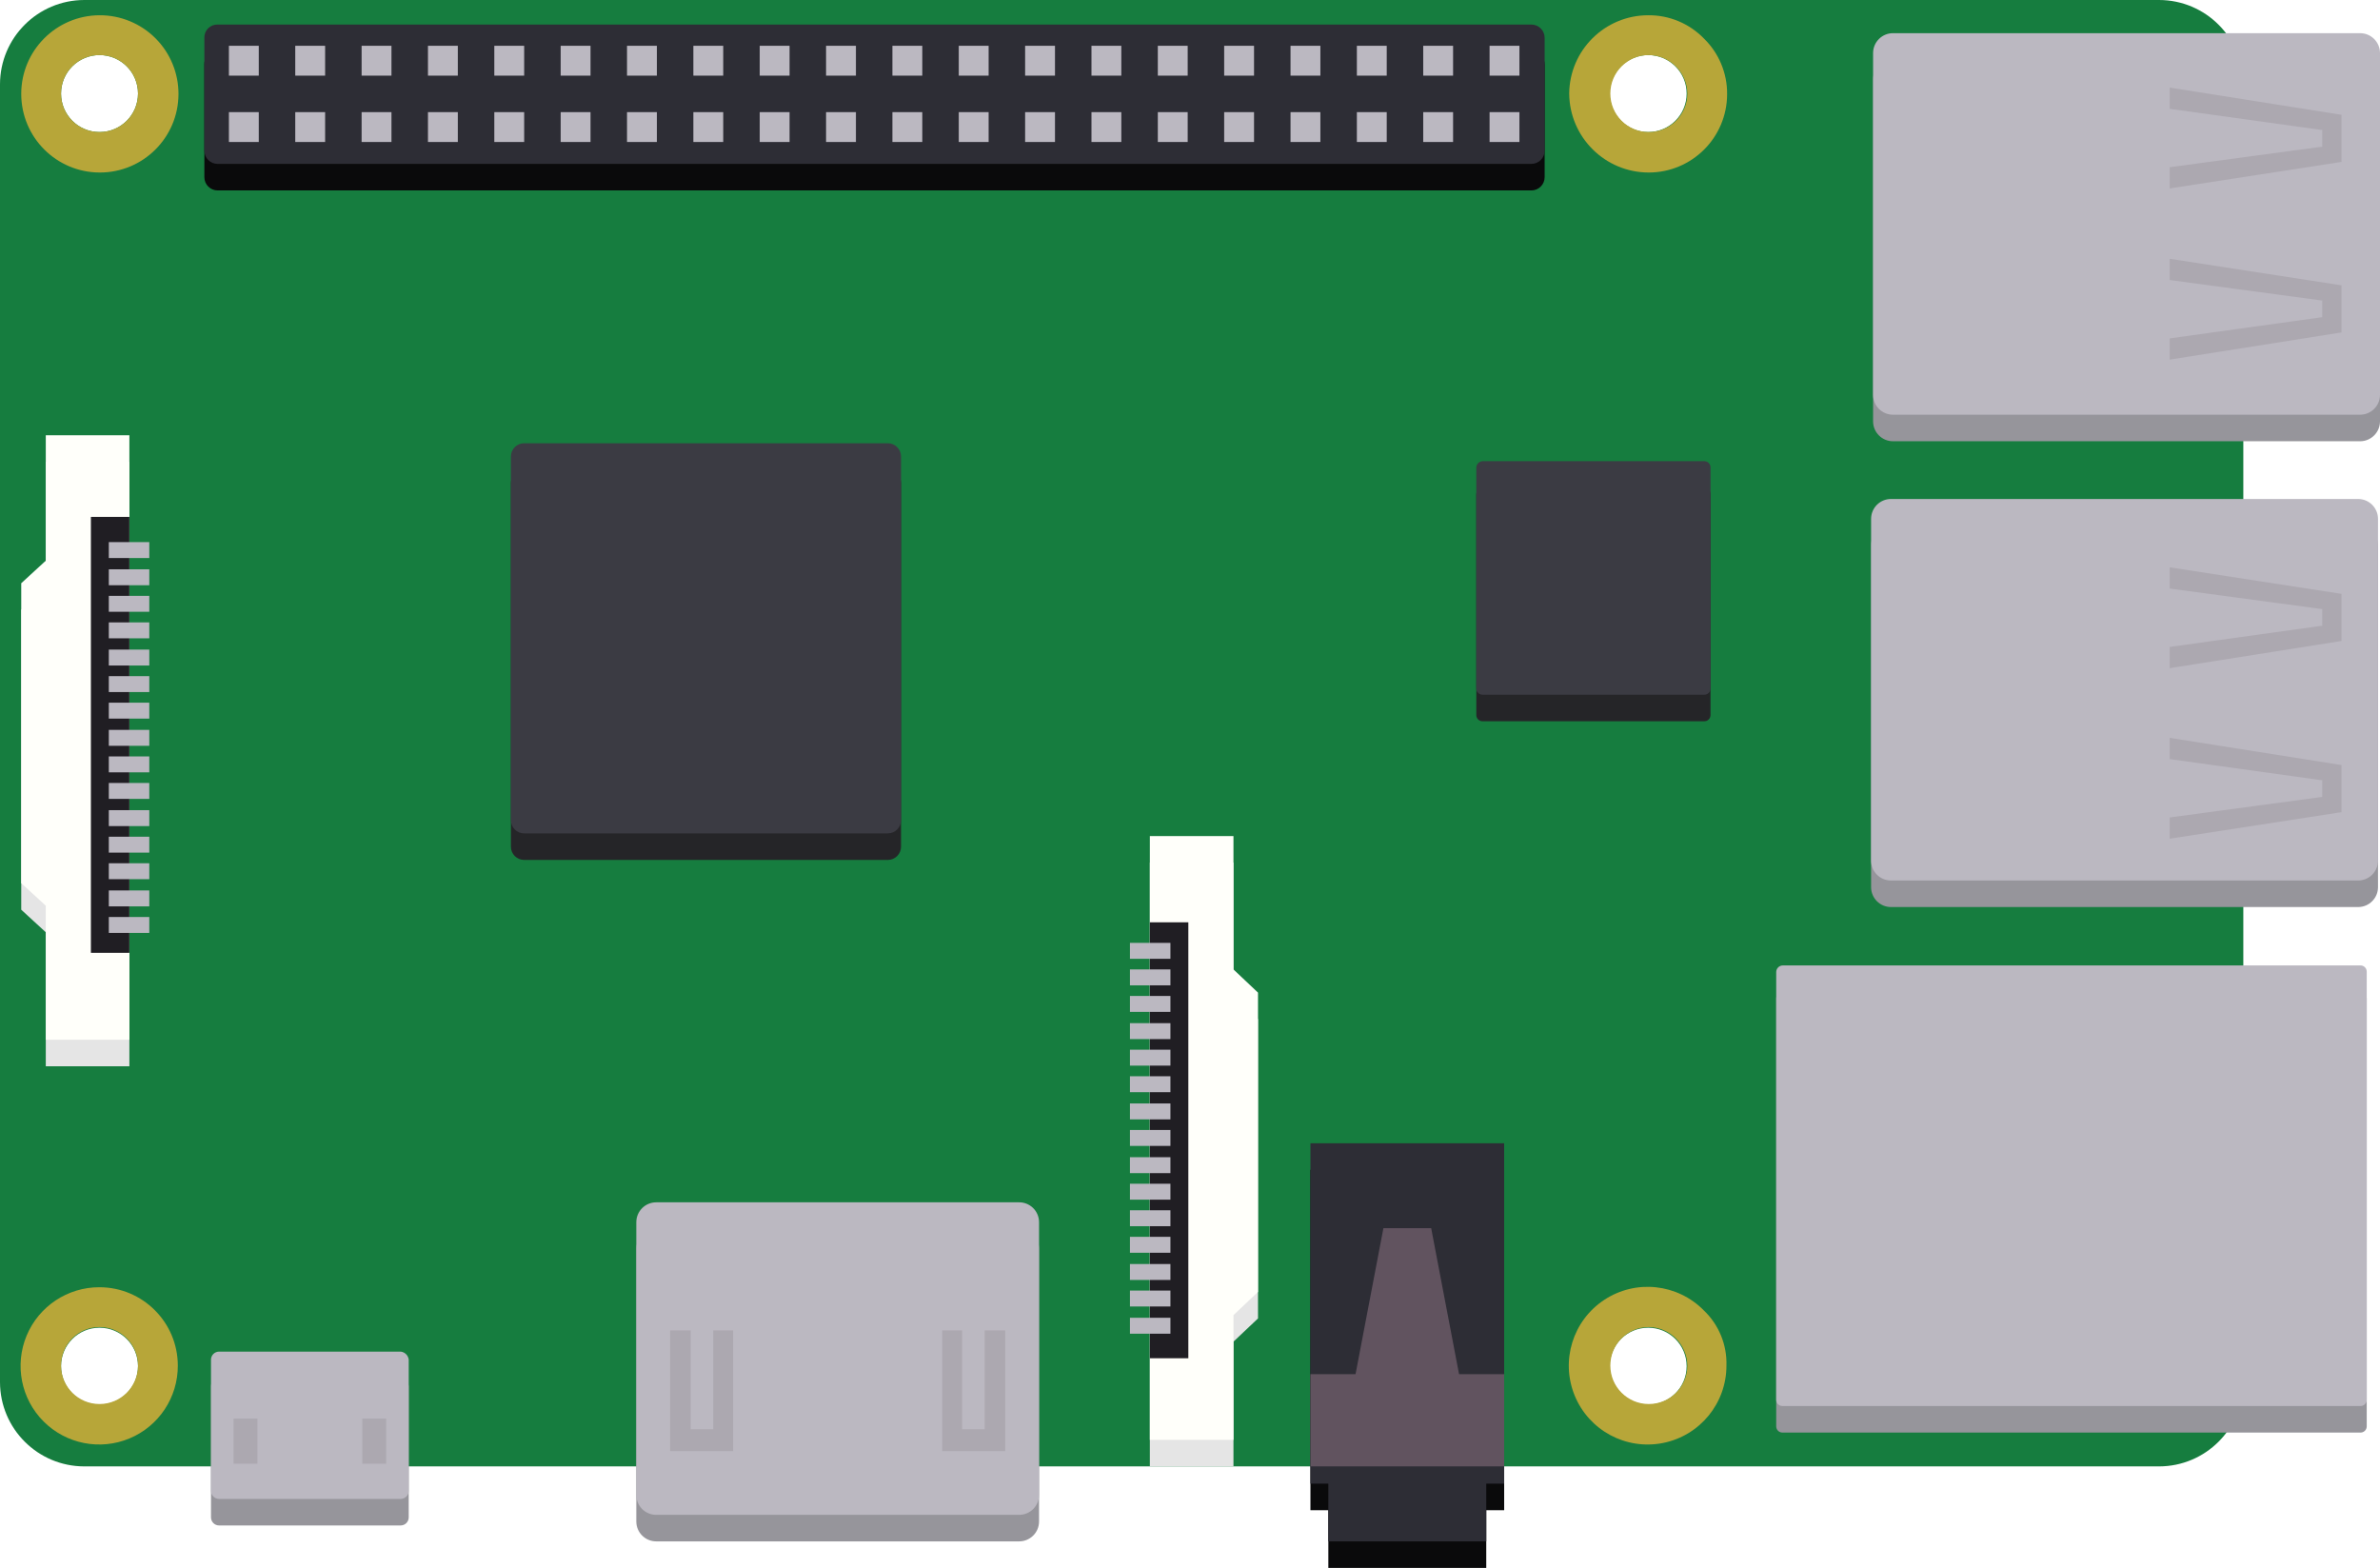
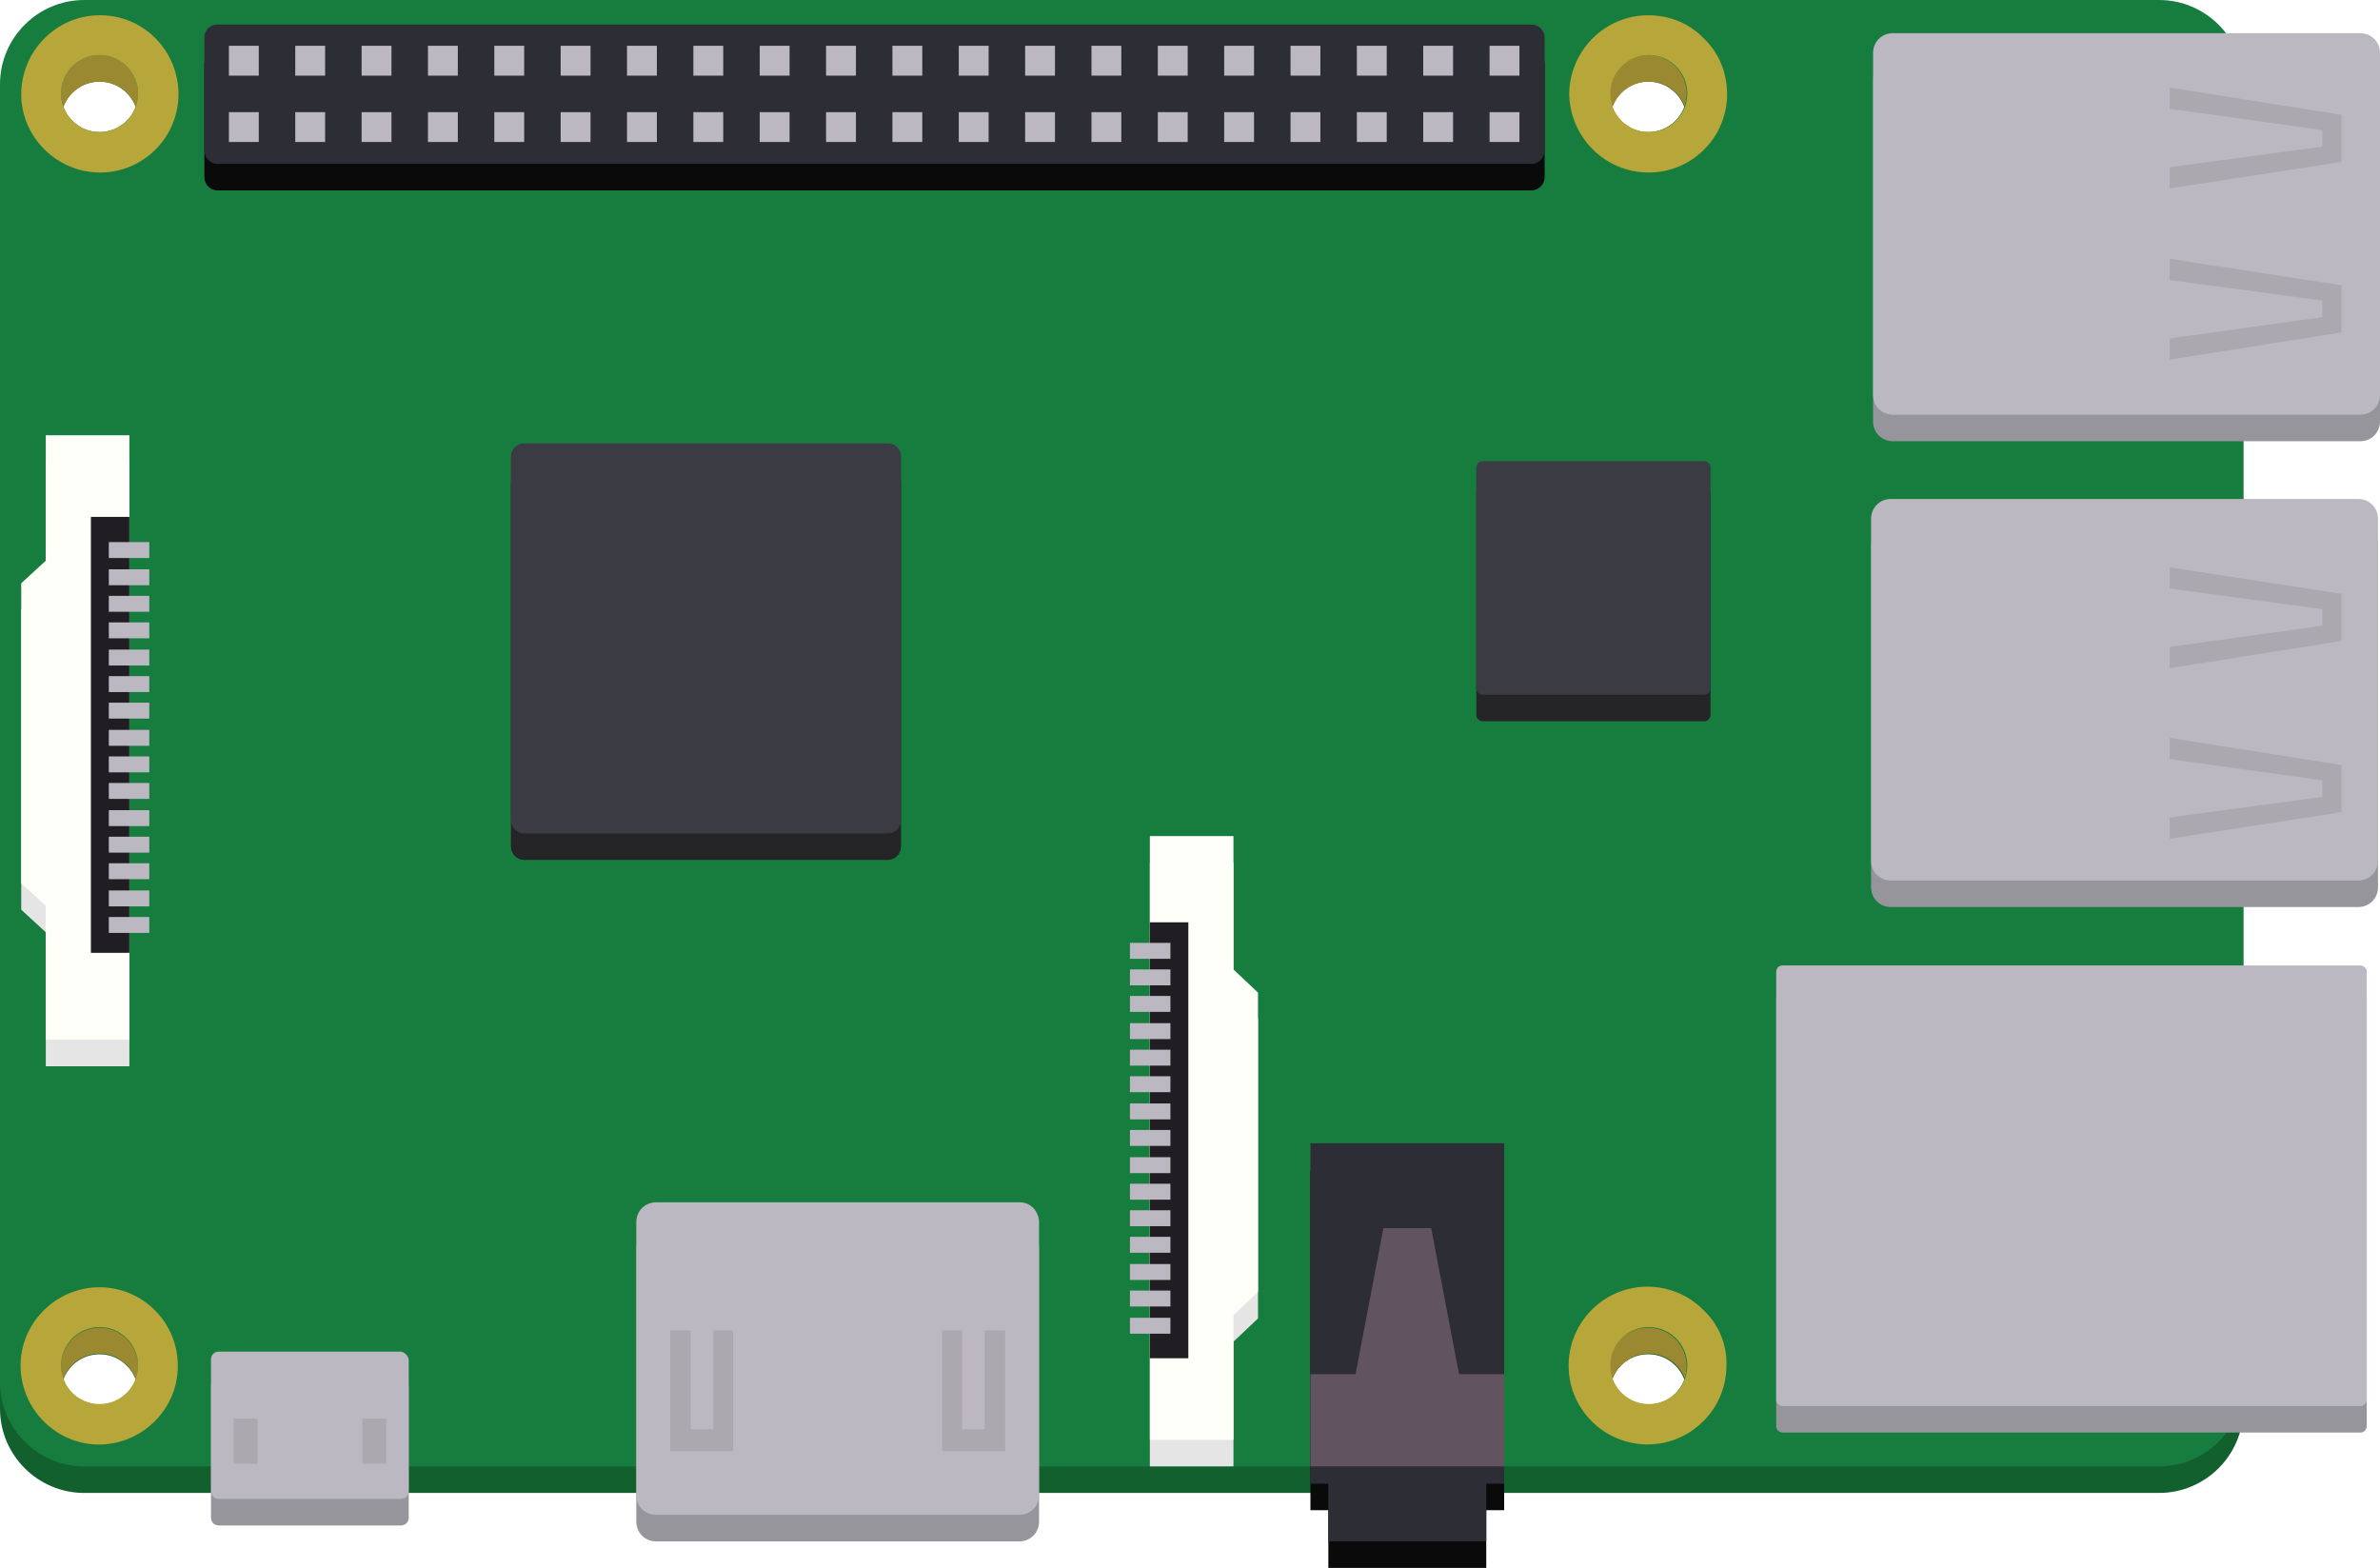
- <svg xmlns="http://www.w3.org/2000/svg" viewBox="0 0 358.7 236.3">
-   <defs>
-     <style>.cls-1{fill:#167d3f;}.cls-2{fill:#b7a639;}.cls-3{fill:#96959b;}.cls-4{fill:#bbb8c1;}.cls-5{fill:#aca8b0;}.cls-6{fill:#252528;}.cls-7{fill:#3b3b43;}.cls-8{fill:#0a0a0b;}.cls-9{fill:#2d2d35;}.cls-10{fill:#61535f;}.cls-11{fill:#e5e5e5;}.cls-12{fill:#fffffa;}.cls-13{fill:#201e23;}</style>
-   </defs>
-   <g id="Layer_1-2" data-name="Layer 1">
-     <path class="cls-1" d="M325.4,0H12.7A12.72,12.72,0,0,0,0,12.7V208.3A12.72,12.72,0,0,0,12.7,221H325.4a12.72,12.72,0,0,0,12.7-12.7V12.7A12.72,12.72,0,0,0,325.4,0Zm-77,8.3a5.8,5.8,0,0,1,5.8,5.8h0a5.8,5.8,0,0,1-5.8,5.8h0a5.8,5.8,0,1,1,0-11.6Zm-5.8,197.6a5.8,5.8,0,1,1,11.6,0h0a5.8,5.8,0,0,1-5.8,5.8h0A5.87,5.87,0,0,1,242.6,205.9Zm-233.4,0a5.8,5.8,0,1,1,11.6,0h0a5.8,5.8,0,0,1-5.8,5.8h0A5.8,5.8,0,0,1,9.2,205.9ZM15,8.3a5.8,5.8,0,0,1,5.8,5.8h0A5.8,5.8,0,0,1,15,19.9h0A5.8,5.8,0,0,1,15,8.3Z" />
-     <path class="cls-2" d="M15,2.3h0A11.85,11.85,0,1,0,26.9,14.2,11.84,11.84,0,0,0,15,2.3Zm5.8,11.8A5.8,5.8,0,0,1,15,19.9h0a5.8,5.8,0,1,1,5.8-5.8Z" />
-     <path class="cls-2" d="M256.8,5.8a11.54,11.54,0,0,0-8.4-3.5,11.91,11.91,0,0,0-11.9,11.8,12,12,0,0,0,12,11.9,11.82,11.82,0,0,0,11.8-11.8A11.54,11.54,0,0,0,256.8,5.8Zm-2.5,8.3a5.8,5.8,0,0,1-5.8,5.8h0a5.8,5.8,0,1,1,0-11.6,5.87,5.87,0,0,1,5.8,5.8Z" />
-     <path class="cls-2" d="M15,194a11.85,11.85,0,1,0,11.8,11.8A11.82,11.82,0,0,0,15,194Zm5.8,11.8a5.8,5.8,0,0,1-5.8,5.8h0a5.8,5.8,0,1,1,5.8-5.8Z" />
-     <path class="cls-2" d="M256.8,197.5a11.88,11.88,0,1,0,3.4,8.3A11,11,0,0,0,256.8,197.5Zm-2.5,8.3a5.8,5.8,0,0,1-5.8,5.8h0a5.8,5.8,0,1,1,0-11.6,5.87,5.87,0,0,1,5.8,5.8Z" />
-     <path class="cls-3" d="M285.3,9h70.4a3,3,0,0,1,3,3V63.5a3,3,0,0,1-3,3H285.3a3,3,0,0,1-3-3V12A3,3,0,0,1,285.3,9Z" />
-     <path class="cls-4" d="M285.3,5h70.4a3,3,0,0,1,3,3V59.5a3,3,0,0,1-3,3H285.3a3,3,0,0,1-3-3V8A3,3,0,0,1,285.3,5Z" />
-     <polygon class="cls-5" points="352.9 17.3 352.9 24.4 327 28.4 327 25.2 350 22.1 350 19.6 327 16.4 327 13.2 352.9 17.3" />
-     <polygon class="cls-5" points="352.9 43 352.9 50.1 327 54.2 327 51 350 47.8 350 45.3 327 42.2 327 39 352.9 43" />
-     <path class="cls-3" d="M285,79.2h70.4a3,3,0,0,1,3,3v51.5a3,3,0,0,1-3,3H285a3,3,0,0,1-3-3V82.2A3,3,0,0,1,285,79.2Z" />
-     <path class="cls-4" d="M285,75.2h70.4a3,3,0,0,1,3,3v51.5a3,3,0,0,1-3,3H285a3,3,0,0,1-3-3V78.2A3,3,0,0,1,285,75.2Z" />
-     <polygon class="cls-5" points="352.9 89.5 352.9 96.6 327 100.7 327 97.5 350 94.3 350 91.8 327 88.7 327 85.5 352.9 89.5" />
-     <polygon class="cls-5" points="352.9 115.3 352.9 122.4 327 126.4 327 123.2 350 120.1 350 117.6 327 114.4 327 111.2 352.9 115.3" />
-     <path class="cls-3" d="M268.7,149.5h87a.94.94,0,0,1,1,1v64.4a.94.94,0,0,1-1,1h-87a.94.94,0,0,1-1-1V150.5A1,1,0,0,1,268.7,149.5Z" />
-     <path class="cls-4" d="M268.7,145.5h87a.94.94,0,0,1,1,1v64.4a.94.94,0,0,1-1,1h-87a.94.94,0,0,1-1-1V146.5A1,1,0,0,1,268.7,145.5Z" />
-     <path class="cls-6" d="M79,70.8h54.8a2,2,0,0,1,2,2v54.8a2,2,0,0,1-2,2H79a2,2,0,0,1-2-2V72.8A2,2,0,0,1,79,70.8Z" />
-     <path class="cls-7" d="M79,66.8h54.8a2,2,0,0,1,2,2v54.8a2,2,0,0,1-2,2H79a2,2,0,0,1-2-2V68.8A2,2,0,0,1,79,66.8Z" />
-     <path class="cls-6" d="M223.5,73.5h33.3a.94.94,0,0,1,1,1v33.2a.94.94,0,0,1-1,1H223.5a.94.94,0,0,1-1-1V74.5A1,1,0,0,1,223.5,73.5Z" />
-     <path class="cls-7" d="M223.5,69.5h33.3a.94.94,0,0,1,1,1v33.2a.94.94,0,0,1-1,1H223.5a.94.94,0,0,1-1-1V70.5A1,1,0,0,1,223.5,69.5Z" />
-     <path class="cls-3" d="M156.6,188.2v41.1a3,3,0,0,1-3,3H98.9a3,3,0,0,1-3-3V188.2a3,3,0,0,1,3-3h54.6A3,3,0,0,1,156.6,188.2Z" />
-     <path class="cls-4" d="M156.6,184.2v41.1a3,3,0,0,1-3,3H98.9a3,3,0,0,1-3-3V184.2a3,3,0,0,1,3-3h54.6A3,3,0,0,1,156.6,184.2Z" />
-     <polygon class="cls-5" points="110.5 200.5 110.5 218.7 101 218.7 101 200.5 104.1 200.5 104.1 215.4 107.5 215.4 107.5 200.5 110.5 200.5" />
-     <polygon class="cls-5" points="151.5 200.5 151.5 218.7 142 218.7 142 200.5 145 200.5 145 215.4 148.4 215.4 148.4 200.5 151.5 200.5" />
-     <path class="cls-3" d="M61.6,208.9v19.8a1.22,1.22,0,0,1-1.2,1.2H33a1.22,1.22,0,0,1-1.2-1.2V208.9a1.22,1.22,0,0,1,1.2-1.2H60.4A1.38,1.38,0,0,1,61.6,208.9Z" />
-     <path class="cls-4" d="M61.6,204.9v19.8a1.22,1.22,0,0,1-1.2,1.2H33a1.22,1.22,0,0,1-1.2-1.2V204.9a1.22,1.22,0,0,1,1.2-1.2H60.4A1.38,1.38,0,0,1,61.6,204.9Z" />
-     <rect class="cls-5" x="54.6" y="213.8" width="3.6" height="6.8" />
-     <rect class="cls-5" x="35.2" y="213.8" width="3.6" height="6.8" />
-     <path class="cls-8" d="M32.8,7.7h198a2,2,0,0,1,2,2v17a2,2,0,0,1-2,2H32.8a2,2,0,0,1-2-2V9.7A1.94,1.94,0,0,1,32.8,7.7Z" />
-     <path class="cls-9" d="M32.8,3.7h198a2,2,0,0,1,2,2v17a2,2,0,0,1-2,2H32.8a2,2,0,0,1-2-2V5.7A1.94,1.94,0,0,1,32.8,3.7Z" />
-     <rect class="cls-4" x="34.5" y="16.9" width="4.5" height="4.5" />
-     <rect class="cls-4" x="44.5" y="16.9" width="4.5" height="4.5" />
-     <rect class="cls-4" x="54.5" y="16.9" width="4.5" height="4.5" />
-     <rect class="cls-4" x="64.5" y="16.9" width="4.5" height="4.5" />
-     <rect class="cls-4" x="94.5" y="16.9" width="4.5" height="4.5" />
-     <rect class="cls-4" x="74.5" y="16.9" width="4.5" height="4.5" />
-     <rect class="cls-4" x="104.5" y="16.9" width="4.5" height="4.5" />
-     <rect class="cls-4" x="114.5" y="16.9" width="4.5" height="4.5" />
-     <rect class="cls-4" x="124.5" y="16.9" width="4.5" height="4.5" />
-     <rect class="cls-4" x="134.5" y="16.9" width="4.5" height="4.5" />
-     <rect class="cls-4" x="144.5" y="16.9" width="4.5" height="4.5" />
-     <rect class="cls-4" x="164.5" y="16.9" width="4.5" height="4.5" />
-     <rect class="cls-4" x="154.5" y="16.9" width="4.5" height="4.5" />
-     <rect class="cls-4" x="174.5" y="16.9" width="4.5" height="4.5" />
-     <rect class="cls-4" x="224.5" y="16.9" width="4.5" height="4.5" />
-     <rect class="cls-4" x="214.5" y="16.9" width="4.5" height="4.5" />
-     <rect class="cls-4" x="204.5" y="16.9" width="4.5" height="4.5" />
-     <rect class="cls-4" x="194.5" y="16.9" width="4.5" height="4.5" />
-     <rect class="cls-4" x="184.5" y="16.9" width="4.5" height="4.5" />
-     <rect class="cls-4" x="84.5" y="16.9" width="4.5" height="4.5" />
-     <rect class="cls-4" x="34.5" y="6.9" width="4.5" height="4.5" />
-     <rect class="cls-4" x="44.5" y="6.9" width="4.5" height="4.5" />
-     <rect class="cls-4" x="54.5" y="6.9" width="4.5" height="4.5" />
-     <rect class="cls-4" x="64.5" y="6.9" width="4.5" height="4.5" />
-     <rect class="cls-4" x="94.5" y="6.9" width="4.5" height="4.5" />
-     <rect class="cls-4" x="74.5" y="6.9" width="4.5" height="4.5" />
-     <rect class="cls-4" x="104.5" y="6.9" width="4.5" height="4.5" />
-     <rect class="cls-4" x="114.5" y="6.9" width="4.5" height="4.5" />
-     <rect class="cls-4" x="124.5" y="6.9" width="4.5" height="4.5" />
-     <rect class="cls-4" x="134.5" y="6.9" width="4.5" height="4.5" />
-     <rect class="cls-4" x="144.5" y="6.9" width="4.5" height="4.5" />
-     <rect class="cls-4" x="164.5" y="6.9" width="4.5" height="4.5" />
-     <rect class="cls-4" x="154.5" y="6.9" width="4.5" height="4.5" />
-     <rect class="cls-4" x="174.5" y="6.9" width="4.5" height="4.5" />
-     <rect class="cls-4" x="224.5" y="6.9" width="4.5" height="4.5" />
-     <rect class="cls-4" x="214.5" y="6.9" width="4.5" height="4.5" />
-     <rect class="cls-4" x="204.5" y="6.9" width="4.5" height="4.5" />
-     <rect class="cls-4" x="194.5" y="6.9" width="4.5" height="4.5" />
-     <rect class="cls-4" x="184.5" y="6.9" width="4.5" height="4.5" />
-     <rect class="cls-4" x="84.5" y="6.9" width="4.5" height="4.5" />
-     <polygon class="cls-8" points="226.7 176.3 226.7 227.6 224 227.6 224 236.3 200.2 236.3 200.2 227.6 197.5 227.6 197.5 176.3 226.7 176.3" />
-     <polygon class="cls-9" points="226.7 172.3 226.7 223.6 224 223.6 224 232.3 200.2 232.3 200.2 223.6 197.5 223.6 197.5 172.3 226.7 172.3" />
-     <polygon class="cls-10" points="226.7 207.1 226.7 221 197.5 221 197.5 207.1 204.3 207.1 208.5 185.1 215.7 185.1 219.9 207.1 226.7 207.1" />
-     <polygon class="cls-11" points="3.2 137.1 3.2 91.9 6.9 88.5 6.9 69.6 19.5 69.6 19.5 160.7 6.9 160.7 6.9 140.5 3.2 137.1" />
-     <polygon class="cls-12" points="3.2 133.1 3.2 87.9 6.9 84.5 6.9 65.6 19.5 65.6 19.5 156.7 6.9 156.7 6.9 136.5 3.2 133.1" />
-     <rect class="cls-13" x="13.7" y="77.9" width="5.8" height="65.7" />
-     <rect class="cls-4" x="16.4" y="138.2" width="6.1" height="2.4" />
-     <rect class="cls-4" x="16.4" y="134.2" width="6.1" height="2.4" />
-     <rect class="cls-4" x="16.4" y="130.1" width="6.1" height="2.4" />
-     <rect class="cls-4" x="16.4" y="126.1" width="6.1" height="2.4" />
-     <rect class="cls-4" x="16.4" y="122.1" width="6.1" height="2.4" />
-     <rect class="cls-4" x="16.4" y="118" width="6.1" height="2.4" />
-     <rect class="cls-4" x="16.4" y="114" width="6.1" height="2.4" />
-     <rect class="cls-4" x="16.4" y="110" width="6.1" height="2.4" />
-     <rect class="cls-4" x="16.4" y="105.9" width="6.1" height="2.4" />
-     <rect class="cls-4" x="16.4" y="101.9" width="6.1" height="2.4" />
-     <rect class="cls-4" x="16.4" y="97.9" width="6.1" height="2.4" />
-     <rect class="cls-4" x="16.4" y="93.8" width="6.1" height="2.4" />
-     <rect class="cls-4" x="16.4" y="89.8" width="6.1" height="2.4" />
-     <rect class="cls-4" x="16.4" y="85.8" width="6.1" height="2.4" />
-     <rect class="cls-4" x="16.4" y="81.7" width="6.1" height="2.4" />
-     <polygon class="cls-11" points="189.6 153.6 189.6 198.7 185.9 202.2 185.9 221 173.3 221 173.3 130 185.9 130 185.9 150.1 189.6 153.6" />
-     <polygon class="cls-12" points="189.6 149.6 189.6 194.7 185.9 198.2 185.9 217 173.3 217 173.3 126 185.9 126 185.9 146.1 189.6 149.6" />
-     <rect class="cls-13" x="173.3" y="139" width="5.8" height="65.7" />
-     <rect class="cls-4" x="170.3" y="142.1" width="6.1" height="2.4" />
-     <rect class="cls-4" x="170.3" y="146.1" width="6.1" height="2.4" />
-     <rect class="cls-4" x="170.3" y="150.1" width="6.1" height="2.4" />
-     <rect class="cls-4" x="170.3" y="154.2" width="6.1" height="2.4" />
-     <rect class="cls-4" x="170.3" y="158.2" width="6.1" height="2.4" />
-     <rect class="cls-4" x="170.3" y="162.2" width="6.1" height="2.4" />
-     <rect class="cls-4" x="170.3" y="166.3" width="6.1" height="2.4" />
-     <rect class="cls-4" x="170.3" y="170.3" width="6.1" height="2.4" />
-     <rect class="cls-4" x="170.3" y="174.4" width="6.1" height="2.4" />
-     <rect class="cls-4" x="170.3" y="178.4" width="6.1" height="2.4" />
-     <rect class="cls-4" x="170.3" y="182.4" width="6.1" height="2.4" />
-     <rect class="cls-4" x="170.3" y="186.4" width="6.1" height="2.4" />
-     <rect class="cls-4" x="170.3" y="190.5" width="6.1" height="2.4" />
-     <rect class="cls-4" x="170.3" y="194.5" width="6.1" height="2.4" />
-     <rect class="cls-4" x="170.3" y="198.6" width="6.1" height="2.4" />
-   </g>
+ <svg xmlns="http://www.w3.org/2000/svg" version="1.1" id="Layer_1" x="0px" y="0px" viewBox="0 0 358.7 236.3" style="enable-background:new 0 0 358.7 236.3;" xml:space="preserve">
+   <style type="text/css">
+ 	.st0{fill:#11602D;}
+ 	.st1{fill:#9B8931;}
+ 	.st2{fill:#167D3F;}
+ 	.st3{fill:#B7A639;}
+ 	.st4{fill:#96959B;}
+ 	.st5{fill:#BBB8C1;}
+ 	.st6{fill:#ACA8B0;}
+ 	.st7{fill:#252528;}
+ 	.st8{fill:#3B3B43;}
+ 	.st9{fill:#0A0A0B;}
+ 	.st10{fill:#2D2D35;}
+ 	.st11{fill:#61535F;}
+ 	.st12{fill:#E5E5E5;}
+ 	.st13{fill:#FFFFFA;}
+ 	.st14{fill:#201E23;}
+ </style>
+   <path class="st0" d="M325.4,4H12.7C5.7,4,0,9.7,0,16.7v195.6c0,7,5.7,12.7,12.7,12.7h312.7c7,0,12.7-5.7,12.7-12.7V16.7  C338.1,9.7,332.4,4,325.4,4z M248.4,12.3c3.2,0,5.8,2.6,5.8,5.8c0,0,0,0,0,0l0,0c0,3.2-2.6,5.8-5.8,5.8l0,0l0,0  c-3.2,0-5.8-2.6-5.8-5.8S245.2,12.3,248.4,12.3C248.4,12.3,248.4,12.3,248.4,12.3z M242.6,209.9c0-3.2,2.6-5.8,5.8-5.8  s5.8,2.6,5.8,5.8l0,0c0,3.2-2.6,5.8-5.8,5.8l0,0l0,0C245.2,215.7,242.6,213.1,242.6,209.9L242.6,209.9z M9.2,209.9  c0-3.2,2.6-5.8,5.8-5.8s5.8,2.6,5.8,5.8c0,0,0,0,0,0l0,0c0,3.2-2.6,5.8-5.8,5.8c0,0,0,0,0,0l0,0C11.8,215.7,9.2,213.1,9.2,209.9  L9.2,209.9L9.2,209.9z M15,12.3c3.2,0,5.8,2.6,5.8,5.8l0,0c0,3.2-2.6,5.8-5.8,5.8l0,0c-3.2,0-5.8-2.6-5.8-5.8  C9.2,14.9,11.8,12.3,15,12.3z" />
+   <path class="st1" d="M15,6.3L15,6.3c-6.5,0-11.8,5.4-11.8,11.9C3.2,24.7,8.6,30,15.1,30c6.5,0,11.8-5.3,11.8-11.8  c0-6.5-5.2-11.9-11.8-11.9C15.1,6.3,15,6.3,15,6.3z M20.8,18.1c0,3.2-2.6,5.8-5.8,5.8l0,0c-3.2,0-5.8-2.6-5.8-5.8s2.6-5.8,5.8-5.8  S20.8,14.9,20.8,18.1C20.8,18.1,20.8,18.1,20.8,18.1z" />
+   <path class="st1" d="M256.8,9.8c-2.2-2.3-5.2-3.5-8.4-3.5c-6.5,0-11.8,5.3-11.9,11.8c0.1,6.6,5.4,11.9,12,11.9  c6.5,0,11.8-5.3,11.8-11.8C260.3,15,259.1,12,256.8,9.8z M254.3,18.1c0,3.2-2.6,5.8-5.8,5.8l0,0l0,0c-3.2,0-5.8-2.6-5.8-5.8  s2.6-5.8,5.8-5.8c0,0,0,0,0,0C251.7,12.3,254.3,14.9,254.3,18.1z" />
+   <path class="st1" d="M9.2,209.8c0-3.2,2.6-5.8,5.8-5.8s5.8,2.6,5.8,5.8c0,1.3-0.4,2.5-1.1,3.4h6.6c0.3-1.1,0.5-2.2,0.5-3.3  c0,0,0-0.1,0-0.1c0-6.5-5.3-11.8-11.8-11.8c-6.5,0-11.9,5.3-11.9,11.8c0,1.2,0.2,2.3,0.5,3.4h6.7C9.6,212.3,9.2,211.1,9.2,209.8z" />
+   <path class="st1" d="M242.7,209.8c0-3.2,2.6-5.8,5.8-5.8c3.2,0,5.8,2.6,5.8,5.8c0,1.3-0.4,2.5-1.1,3.4h6.5c0.3-1.1,0.5-2.2,0.5-3.4  c0.1-3.1-1.1-6.1-3.4-8.3c-4.6-4.7-12.1-4.8-16.8-0.2c-3.3,3.2-4.3,7.8-3.1,11.9h6.9C243.1,212.3,242.7,211.1,242.7,209.8z" />
+   <path class="st2" d="M325.4,0H12.7C5.7,0,0,5.7,0,12.7v195.6c0,7,5.7,12.7,12.7,12.7h312.7c7,0,12.7-5.7,12.7-12.7V12.7  C338.1,5.7,332.4,0,325.4,0z M248.4,8.3c3.2,0,5.8,2.6,5.8,5.8c0,0,0,0,0,0l0,0c0,3.2-2.6,5.8-5.8,5.8l0,0l0,0  c-3.2,0-5.8-2.6-5.8-5.8S245.2,8.3,248.4,8.3C248.4,8.3,248.4,8.3,248.4,8.3z M242.6,205.9c0-3.2,2.6-5.8,5.8-5.8s5.8,2.6,5.8,5.8  l0,0c0,3.2-2.6,5.8-5.8,5.8l0,0l0,0C245.2,211.7,242.6,209.1,242.6,205.9L242.6,205.9z M9.2,205.9c0-3.2,2.6-5.8,5.8-5.8  s5.8,2.6,5.8,5.8c0,0,0,0,0,0l0,0c0,3.2-2.6,5.8-5.8,5.8c0,0,0,0,0,0l0,0C11.8,211.7,9.2,209.1,9.2,205.9L9.2,205.9L9.2,205.9z   M15,8.3c3.2,0,5.8,2.6,5.8,5.8l0,0c0,3.2-2.6,5.8-5.8,5.8l0,0c-3.2,0-5.8-2.6-5.8-5.8C9.2,10.9,11.8,8.3,15,8.3z" />
+   <path class="st3" d="M15,2.3L15,2.3C8.5,2.3,3.2,7.7,3.2,14.2C3.2,20.7,8.6,26,15.1,26c6.5,0,11.8-5.3,11.8-11.8  c0-6.5-5.2-11.9-11.8-11.9C15.1,2.3,15,2.3,15,2.3z M20.8,14.1c0,3.2-2.6,5.8-5.8,5.8l0,0c-3.2,0-5.8-2.6-5.8-5.8s2.6-5.8,5.8-5.8  S20.8,10.9,20.8,14.1C20.8,14.1,20.8,14.1,20.8,14.1z" />
+   <path class="st3" d="M256.8,5.8c-2.2-2.3-5.2-3.5-8.4-3.5c-6.5,0-11.8,5.3-11.9,11.8c0.1,6.6,5.4,11.9,12,11.9  c6.5,0,11.8-5.3,11.8-11.8C260.3,11,259.1,8,256.8,5.8z M254.3,14.1c0,3.2-2.6,5.8-5.8,5.8l0,0l0,0c-3.2,0-5.8-2.6-5.8-5.8  s2.6-5.8,5.8-5.8c0,0,0,0,0,0C251.7,8.3,254.3,10.9,254.3,14.1z" />
+   <path class="st3" d="M15,194c-6.5,0-11.9,5.3-11.9,11.8c0,6.5,5.3,11.9,11.8,11.9c6.5,0,11.9-5.3,11.9-11.8c0,0,0-0.1,0-0.1  C26.8,199.3,21.5,194,15,194z M20.8,205.8c0,3.2-2.6,5.8-5.8,5.8c0,0,0,0,0,0l0,0c-3.2,0-5.8-2.6-5.8-5.8s2.6-5.8,5.8-5.8  S20.8,202.6,20.8,205.8z" />
+   <path class="st3" d="M256.8,197.5c-4.6-4.7-12.1-4.8-16.8-0.2s-4.8,12.1-0.2,16.8c4.6,4.7,12.1,4.8,16.8,0.2  c2.3-2.2,3.6-5.3,3.6-8.5C260.3,202.7,259.1,199.7,256.8,197.5z M254.3,205.8c0,3.2-2.6,5.8-5.8,5.8l0,0l0,0c-3.2,0-5.8-2.6-5.8-5.8  s2.6-5.8,5.8-5.8C251.7,200,254.3,202.6,254.3,205.8z" />
+   <path class="st4" d="M285.3,9h70.4c1.7,0,3,1.3,3,3v51.5c0,1.7-1.3,3-3,3h-70.4c-1.7,0-3-1.3-3-3V12C282.3,10.3,283.6,9,285.3,9z" />
+   <path class="st5" d="M285.3,5h70.4c1.7,0,3,1.3,3,3v51.5c0,1.7-1.3,3-3,3h-70.4c-1.7,0-3-1.3-3-3V8C282.3,6.3,283.6,5,285.3,5z" />
+   <polygon class="st6" points="352.9,17.3 352.9,24.4 327,28.4 327,25.2 350,22.1 350,19.6 327,16.4 327,13.2 " />
+   <polygon class="st6" points="352.9,43 352.9,50.1 327,54.2 327,51 350,47.8 350,45.3 327,42.2 327,39 " />
+   <path class="st4" d="M285,79.2h70.4c1.7,0,3,1.3,3,3v51.5c0,1.7-1.3,3-3,3H285c-1.7,0-3-1.3-3-3V82.2C282,80.5,283.3,79.2,285,79.2z  " />
+   <path class="st5" d="M285,75.2h70.4c1.7,0,3,1.3,3,3v51.5c0,1.7-1.3,3-3,3H285c-1.7,0-3-1.3-3-3V78.2C282,76.5,283.3,75.2,285,75.2z  " />
+   <polygon class="st6" points="352.9,89.5 352.9,96.6 327,100.7 327,97.5 350,94.3 350,91.8 327,88.7 327,85.5 " />
+   <polygon class="st6" points="352.9,115.3 352.9,122.4 327,126.4 327,123.2 350,120.1 350,117.6 327,114.4 327,111.2 " />
+   <path class="st4" d="M268.7,149.5h87c0.5,0,1,0.4,1,0.9c0,0,0,0.1,0,0.1v64.4c0,0.5-0.4,1-0.9,1c0,0-0.1,0-0.1,0h-87  c-0.5,0-1-0.4-1-0.9c0,0,0-0.1,0-0.1v-64.4C267.7,149.9,268.1,149.5,268.7,149.5z" />
+   <path class="st5" d="M268.7,145.5h87c0.5,0,1,0.4,1,0.9c0,0,0,0.1,0,0.1v64.4c0,0.5-0.4,1-0.9,1c0,0-0.1,0-0.1,0h-87  c-0.5,0-1-0.4-1-0.9c0,0,0-0.1,0-0.1v-64.4C267.7,145.9,268.1,145.5,268.7,145.5z" />
+   <path class="st7" d="M79,70.8h54.8c1.1,0,2,0.9,2,2v54.8c0,1.1-0.9,2-2,2H79c-1.1,0-2-0.9-2-2V72.8C77,71.7,77.9,70.8,79,70.8z" />
+   <path class="st8" d="M79,66.8h54.8c1.1,0,2,0.9,2,2v54.8c0,1.1-0.9,2-2,2H79c-1.1,0-2-0.9-2-2V68.8C77,67.7,77.9,66.8,79,66.8z" />
+   <path class="st7" d="M223.5,73.5h33.3c0.5,0,1,0.4,1,0.9c0,0,0,0.1,0,0.1v33.2c0,0.5-0.4,1-0.9,1c0,0-0.1,0-0.1,0h-33.3  c-0.5,0-1-0.4-1-0.9c0,0,0-0.1,0-0.1V74.5C222.5,73.9,222.9,73.5,223.5,73.5z" />
+   <path class="st8" d="M223.5,69.5h33.3c0.5,0,1,0.4,1,0.9c0,0,0,0.1,0,0.1v33.2c0,0.5-0.4,1-0.9,1c0,0-0.1,0-0.1,0h-33.3  c-0.5,0-1-0.4-1-0.9c0,0,0-0.1,0-0.1V70.5C222.5,69.9,222.9,69.5,223.5,69.5z" />
+   <path class="st4" d="M156.6,188.2v41.1c0,1.7-1.3,3-3,3H98.9c-1.7,0-3-1.3-3-3v-41.1c0-1.7,1.3-3,3-3h54.6c1.7-0.1,3,1.2,3.1,2.9  C156.6,188.1,156.6,188.2,156.6,188.2z" />
+   <path class="st5" d="M156.6,184.2v41.1c0,1.7-1.3,3-3,3H98.9c-1.7,0-3-1.3-3-3v-41.1c0-1.7,1.3-3,3-3h54.6c1.7-0.1,3,1.2,3.1,2.9  C156.6,184.1,156.6,184.2,156.6,184.2z" />
+   <polygon class="st6" points="110.5,200.5 110.5,218.7 101,218.7 101,200.5 104.1,200.5 104.1,215.4 107.5,215.4 107.5,200.5 " />
+   <polygon class="st6" points="151.5,200.5 151.5,218.7 142,218.7 142,200.5 145,200.5 145,215.4 148.4,215.4 148.4,200.5 " />
+   <path class="st4" d="M61.6,208.9v19.8c0,0.7-0.5,1.2-1.2,1.2H33c-0.7,0-1.2-0.5-1.2-1.2v-19.8c0-0.7,0.5-1.2,1.2-1.2h27.4  C61,207.8,61.5,208.3,61.6,208.9z" />
+   <path class="st5" d="M61.6,204.9v19.8c0,0.7-0.5,1.2-1.2,1.2H33c-0.7,0-1.2-0.5-1.2-1.2v-19.8c0-0.7,0.5-1.2,1.2-1.2h27.4  C61,203.8,61.5,204.3,61.6,204.9z" />
+   <rect x="54.6" y="213.8" class="st6" width="3.6" height="6.8" />
+   <rect x="35.2" y="213.8" class="st6" width="3.6" height="6.8" />
+   <path class="st9" d="M32.8,7.7h198c1.1,0,2,0.9,2,2v17c0,1.1-0.9,2-2,2h-198c-1.1,0-2-0.9-2-2v-17c0-1.1,0.8-2,1.9-2  C32.7,7.7,32.8,7.7,32.8,7.7z" />
+   <path class="st10" d="M32.8,3.7h198c1.1,0,2,0.9,2,2v17c0,1.1-0.9,2-2,2h-198c-1.1,0-2-0.9-2-2v-17c0-1.1,0.8-2,1.9-2  C32.7,3.7,32.8,3.7,32.8,3.7z" />
+   <rect x="34.5" y="16.9" class="st5" width="4.5" height="4.5" />
+   <rect x="44.5" y="16.9" class="st5" width="4.5" height="4.5" />
+   <rect x="54.5" y="16.9" class="st5" width="4.5" height="4.5" />
+   <rect x="64.5" y="16.9" class="st5" width="4.5" height="4.5" />
+   <rect x="94.5" y="16.9" class="st5" width="4.5" height="4.5" />
+   <rect x="74.5" y="16.9" class="st5" width="4.5" height="4.5" />
+   <rect x="104.5" y="16.9" class="st5" width="4.5" height="4.5" />
+   <rect x="114.5" y="16.9" class="st5" width="4.5" height="4.5" />
+   <rect x="124.5" y="16.9" class="st5" width="4.5" height="4.5" />
+   <rect x="134.5" y="16.9" class="st5" width="4.5" height="4.5" />
+   <rect x="144.5" y="16.9" class="st5" width="4.5" height="4.5" />
+   <rect x="164.5" y="16.9" class="st5" width="4.5" height="4.5" />
+   <rect x="154.5" y="16.9" class="st5" width="4.5" height="4.5" />
+   <rect x="174.5" y="16.9" class="st5" width="4.5" height="4.5" />
+   <rect x="224.5" y="16.9" class="st5" width="4.5" height="4.5" />
+   <rect x="214.5" y="16.9" class="st5" width="4.5" height="4.5" />
+   <rect x="204.5" y="16.9" class="st5" width="4.5" height="4.5" />
+   <rect x="194.5" y="16.9" class="st5" width="4.5" height="4.5" />
+   <rect x="184.5" y="16.9" class="st5" width="4.5" height="4.5" />
+   <rect x="84.5" y="16.9" class="st5" width="4.5" height="4.5" />
+   <rect x="34.5" y="6.9" class="st5" width="4.5" height="4.5" />
+   <rect x="44.5" y="6.9" class="st5" width="4.5" height="4.5" />
+   <rect x="54.5" y="6.9" class="st5" width="4.5" height="4.5" />
+   <rect x="64.5" y="6.9" class="st5" width="4.5" height="4.5" />
+   <rect x="94.5" y="6.9" class="st5" width="4.5" height="4.5" />
+   <rect x="74.5" y="6.9" class="st5" width="4.5" height="4.5" />
+   <rect x="104.5" y="6.9" class="st5" width="4.5" height="4.5" />
+   <rect x="114.5" y="6.9" class="st5" width="4.5" height="4.5" />
+   <rect x="124.5" y="6.9" class="st5" width="4.5" height="4.5" />
+   <rect x="134.5" y="6.9" class="st5" width="4.5" height="4.5" />
+   <rect x="144.5" y="6.9" class="st5" width="4.5" height="4.5" />
+   <rect x="164.5" y="6.9" class="st5" width="4.5" height="4.5" />
+   <rect x="154.5" y="6.9" class="st5" width="4.5" height="4.5" />
+   <rect x="174.5" y="6.9" class="st5" width="4.5" height="4.5" />
+   <rect x="224.5" y="6.9" class="st5" width="4.5" height="4.5" />
+   <rect x="214.5" y="6.9" class="st5" width="4.5" height="4.5" />
+   <rect x="204.5" y="6.9" class="st5" width="4.5" height="4.5" />
+   <rect x="194.5" y="6.9" class="st5" width="4.5" height="4.5" />
+   <rect x="184.5" y="6.9" class="st5" width="4.5" height="4.5" />
+   <rect x="84.5" y="6.9" class="st5" width="4.5" height="4.5" />
+   <polygon class="st9" points="226.7,176.3 226.7,227.6 224,227.6 224,236.3 200.2,236.3 200.2,227.6 197.5,227.6 197.5,176.3 " />
+   <polygon class="st10" points="226.7,172.3 226.7,223.6 224,223.6 224,232.3 200.2,232.3 200.2,223.6 197.5,223.6 197.5,172.3 " />
+   <polygon class="st11" points="226.7,207.1 226.7,221 197.5,221 197.5,207.1 204.3,207.1 208.5,185.1 215.7,185.1 219.9,207.1 " />
+   <polygon class="st12" points="3.2,137.1 3.2,91.9 6.9,88.5 6.9,69.6 19.5,69.6 19.5,160.7 6.9,160.7 6.9,140.5 " />
+   <polygon class="st13" points="3.2,133.1 3.2,87.9 6.9,84.5 6.9,65.6 19.5,65.6 19.5,156.7 6.9,156.7 6.9,136.5 " />
+   <rect x="13.7" y="77.9" class="st14" width="5.8" height="65.7" />
+   <rect x="16.4" y="138.2" class="st5" width="6.1" height="2.4" />
+   <rect x="16.4" y="134.2" class="st5" width="6.1" height="2.4" />
+   <rect x="16.4" y="130.1" class="st5" width="6.1" height="2.4" />
+   <rect x="16.4" y="126.1" class="st5" width="6.1" height="2.4" />
+   <rect x="16.4" y="122.1" class="st5" width="6.1" height="2.4" />
+   <rect x="16.4" y="118" class="st5" width="6.1" height="2.4" />
+   <rect x="16.4" y="114" class="st5" width="6.1" height="2.4" />
+   <rect x="16.4" y="110" class="st5" width="6.1" height="2.4" />
+   <rect x="16.4" y="105.9" class="st5" width="6.1" height="2.4" />
+   <rect x="16.4" y="101.9" class="st5" width="6.1" height="2.4" />
+   <rect x="16.4" y="97.9" class="st5" width="6.1" height="2.4" />
+   <rect x="16.4" y="93.8" class="st5" width="6.1" height="2.4" />
+   <rect x="16.4" y="89.8" class="st5" width="6.1" height="2.4" />
+   <rect x="16.4" y="85.8" class="st5" width="6.1" height="2.4" />
+   <rect x="16.4" y="81.7" class="st5" width="6.1" height="2.4" />
+   <polygon class="st12" points="189.6,153.6 189.6,198.7 185.9,202.2 185.9,221 173.3,221 173.3,130 185.9,130 185.9,150.1 " />
+   <polygon class="st13" points="189.6,149.6 189.6,194.7 185.9,198.2 185.9,217 173.3,217 173.3,126 185.9,126 185.9,146.1 " />
+   <rect x="173.3" y="139" class="st14" width="5.8" height="65.7" />
+   <rect x="170.3" y="142.1" class="st5" width="6.1" height="2.4" />
+   <rect x="170.3" y="146.1" class="st5" width="6.1" height="2.4" />
+   <rect x="170.3" y="150.1" class="st5" width="6.1" height="2.4" />
+   <rect x="170.3" y="154.2" class="st5" width="6.1" height="2.4" />
+   <rect x="170.3" y="158.2" class="st5" width="6.1" height="2.4" />
+   <rect x="170.3" y="162.2" class="st5" width="6.1" height="2.4" />
+   <rect x="170.3" y="166.3" class="st5" width="6.1" height="2.4" />
+   <rect x="170.3" y="170.3" class="st5" width="6.1" height="2.4" />
+   <rect x="170.3" y="174.4" class="st5" width="6.1" height="2.4" />
+   <rect x="170.3" y="178.4" class="st5" width="6.1" height="2.4" />
+   <rect x="170.3" y="182.4" class="st5" width="6.1" height="2.4" />
+   <rect x="170.3" y="186.4" class="st5" width="6.1" height="2.4" />
+   <rect x="170.3" y="190.5" class="st5" width="6.1" height="2.4" />
+   <rect x="170.3" y="194.5" class="st5" width="6.1" height="2.4" />
+   <rect x="170.3" y="198.6" class="st5" width="6.1" height="2.4" />
</svg>
